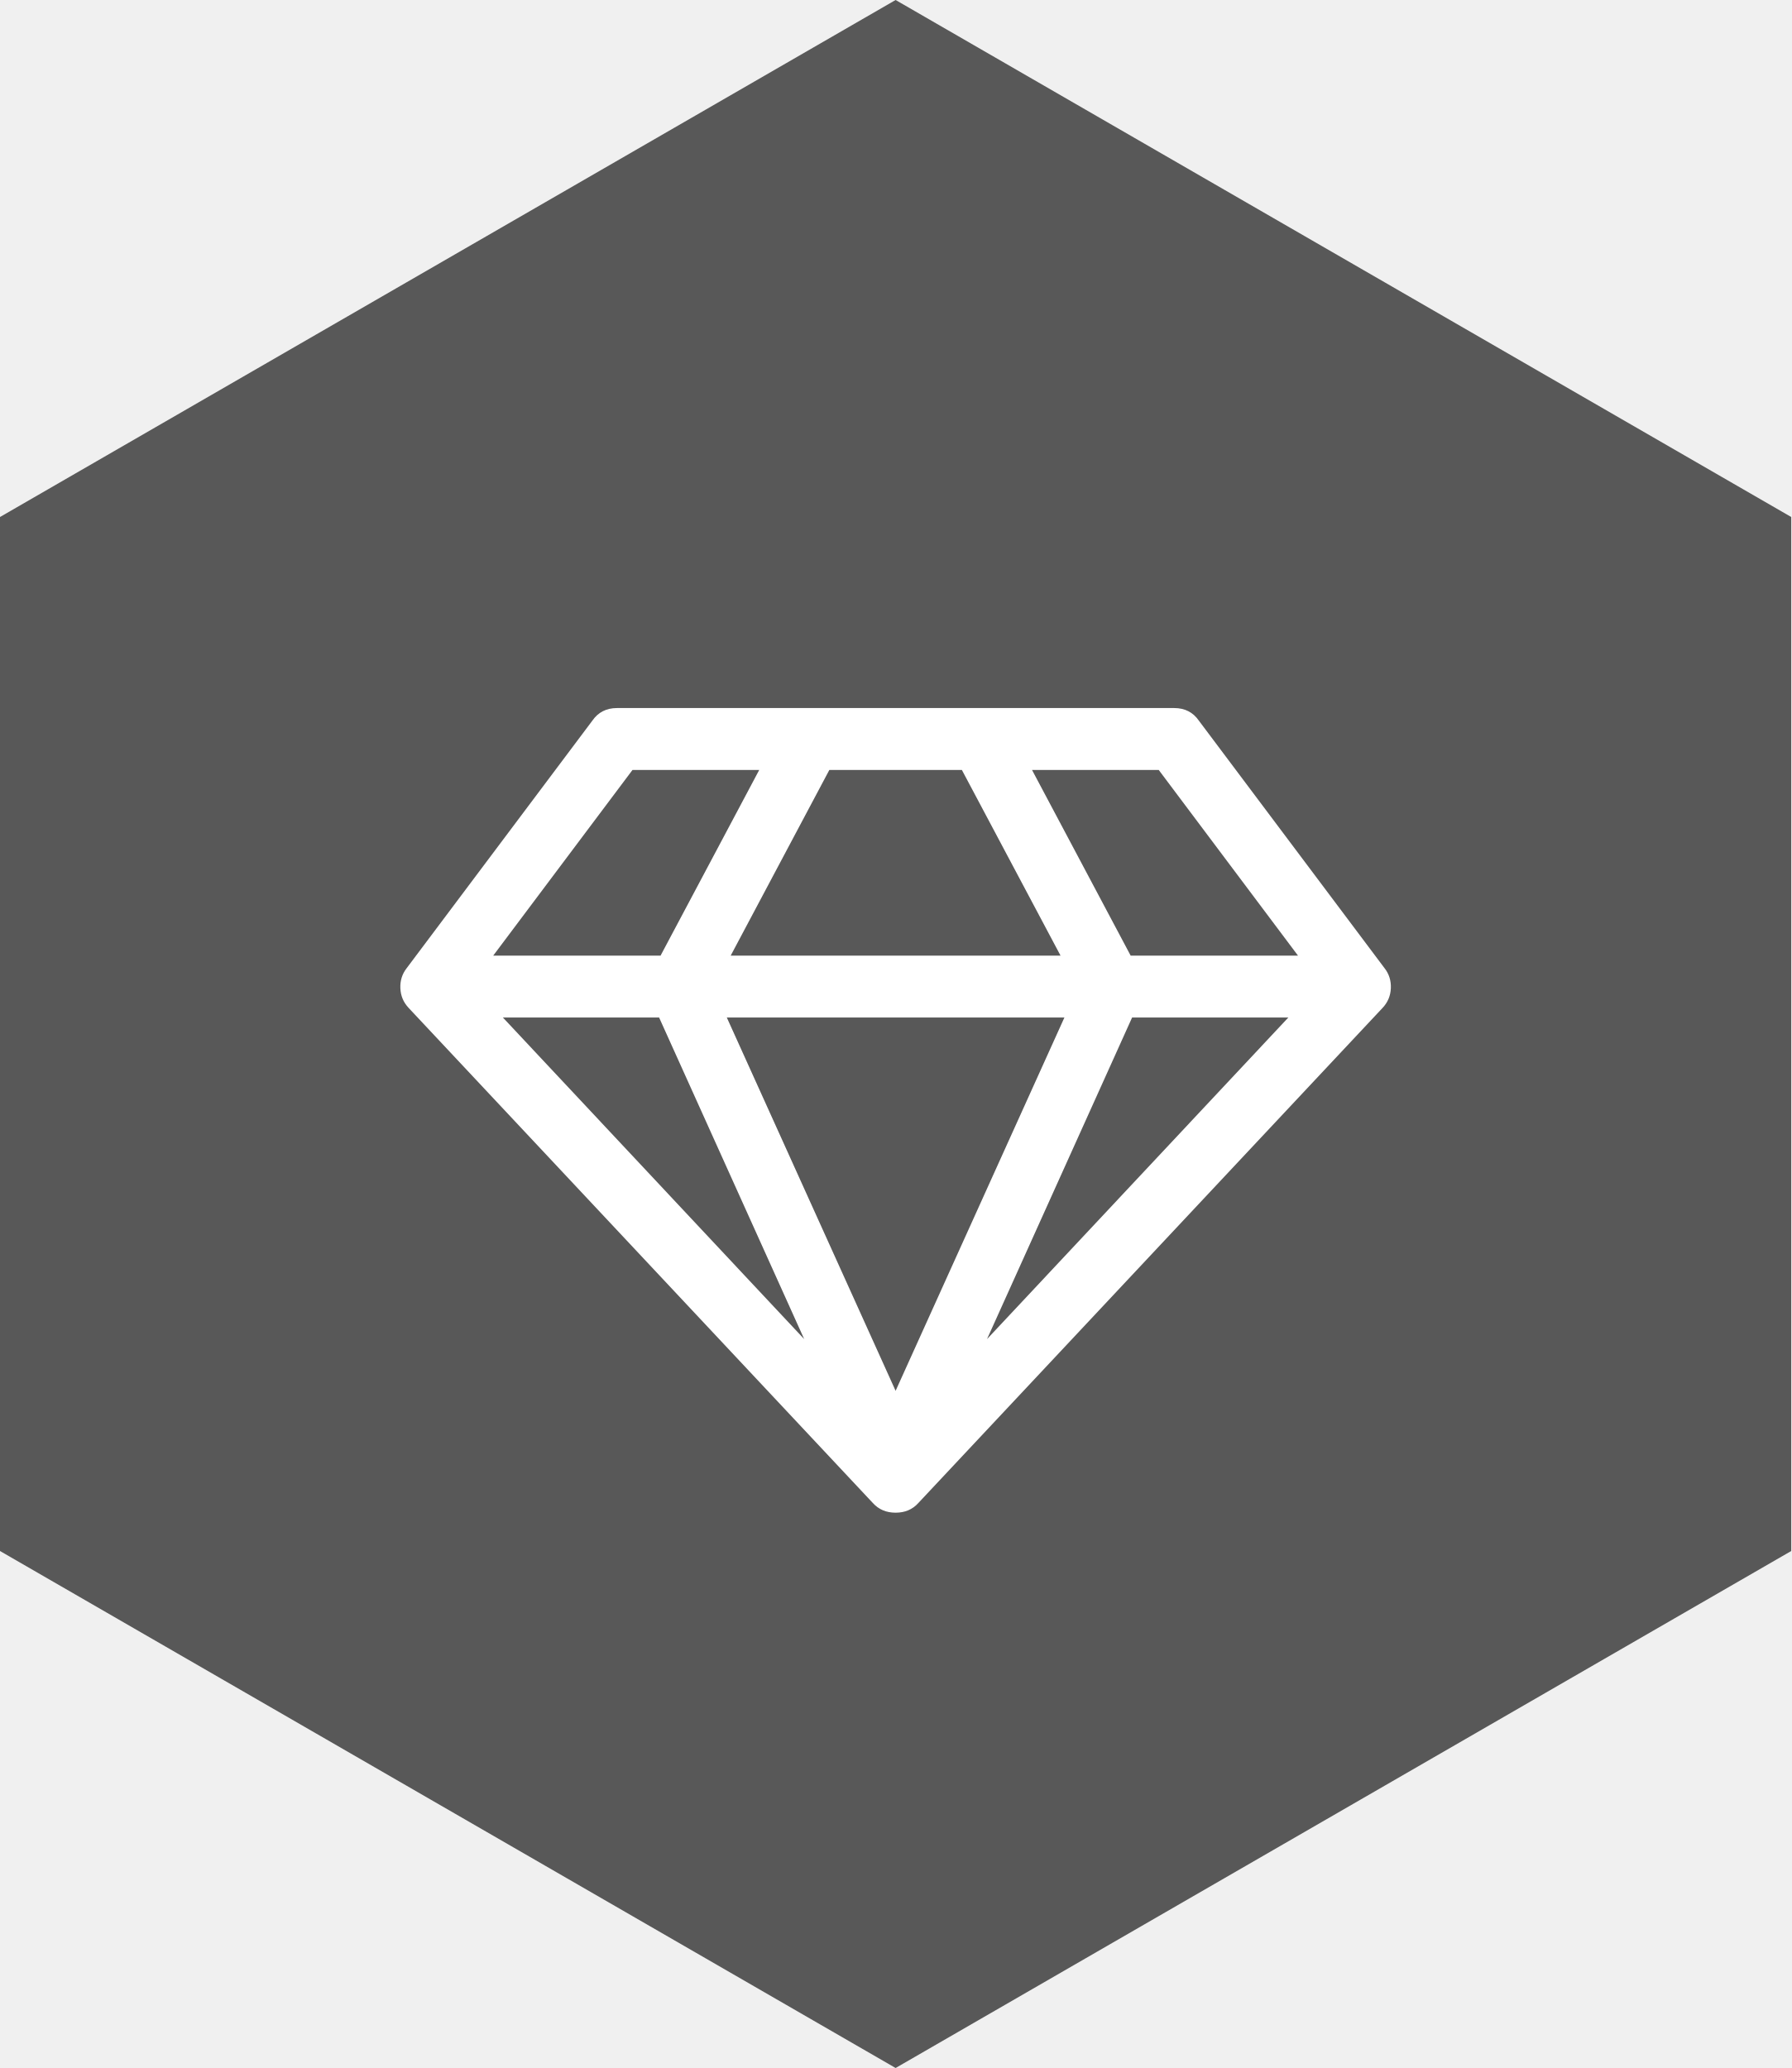
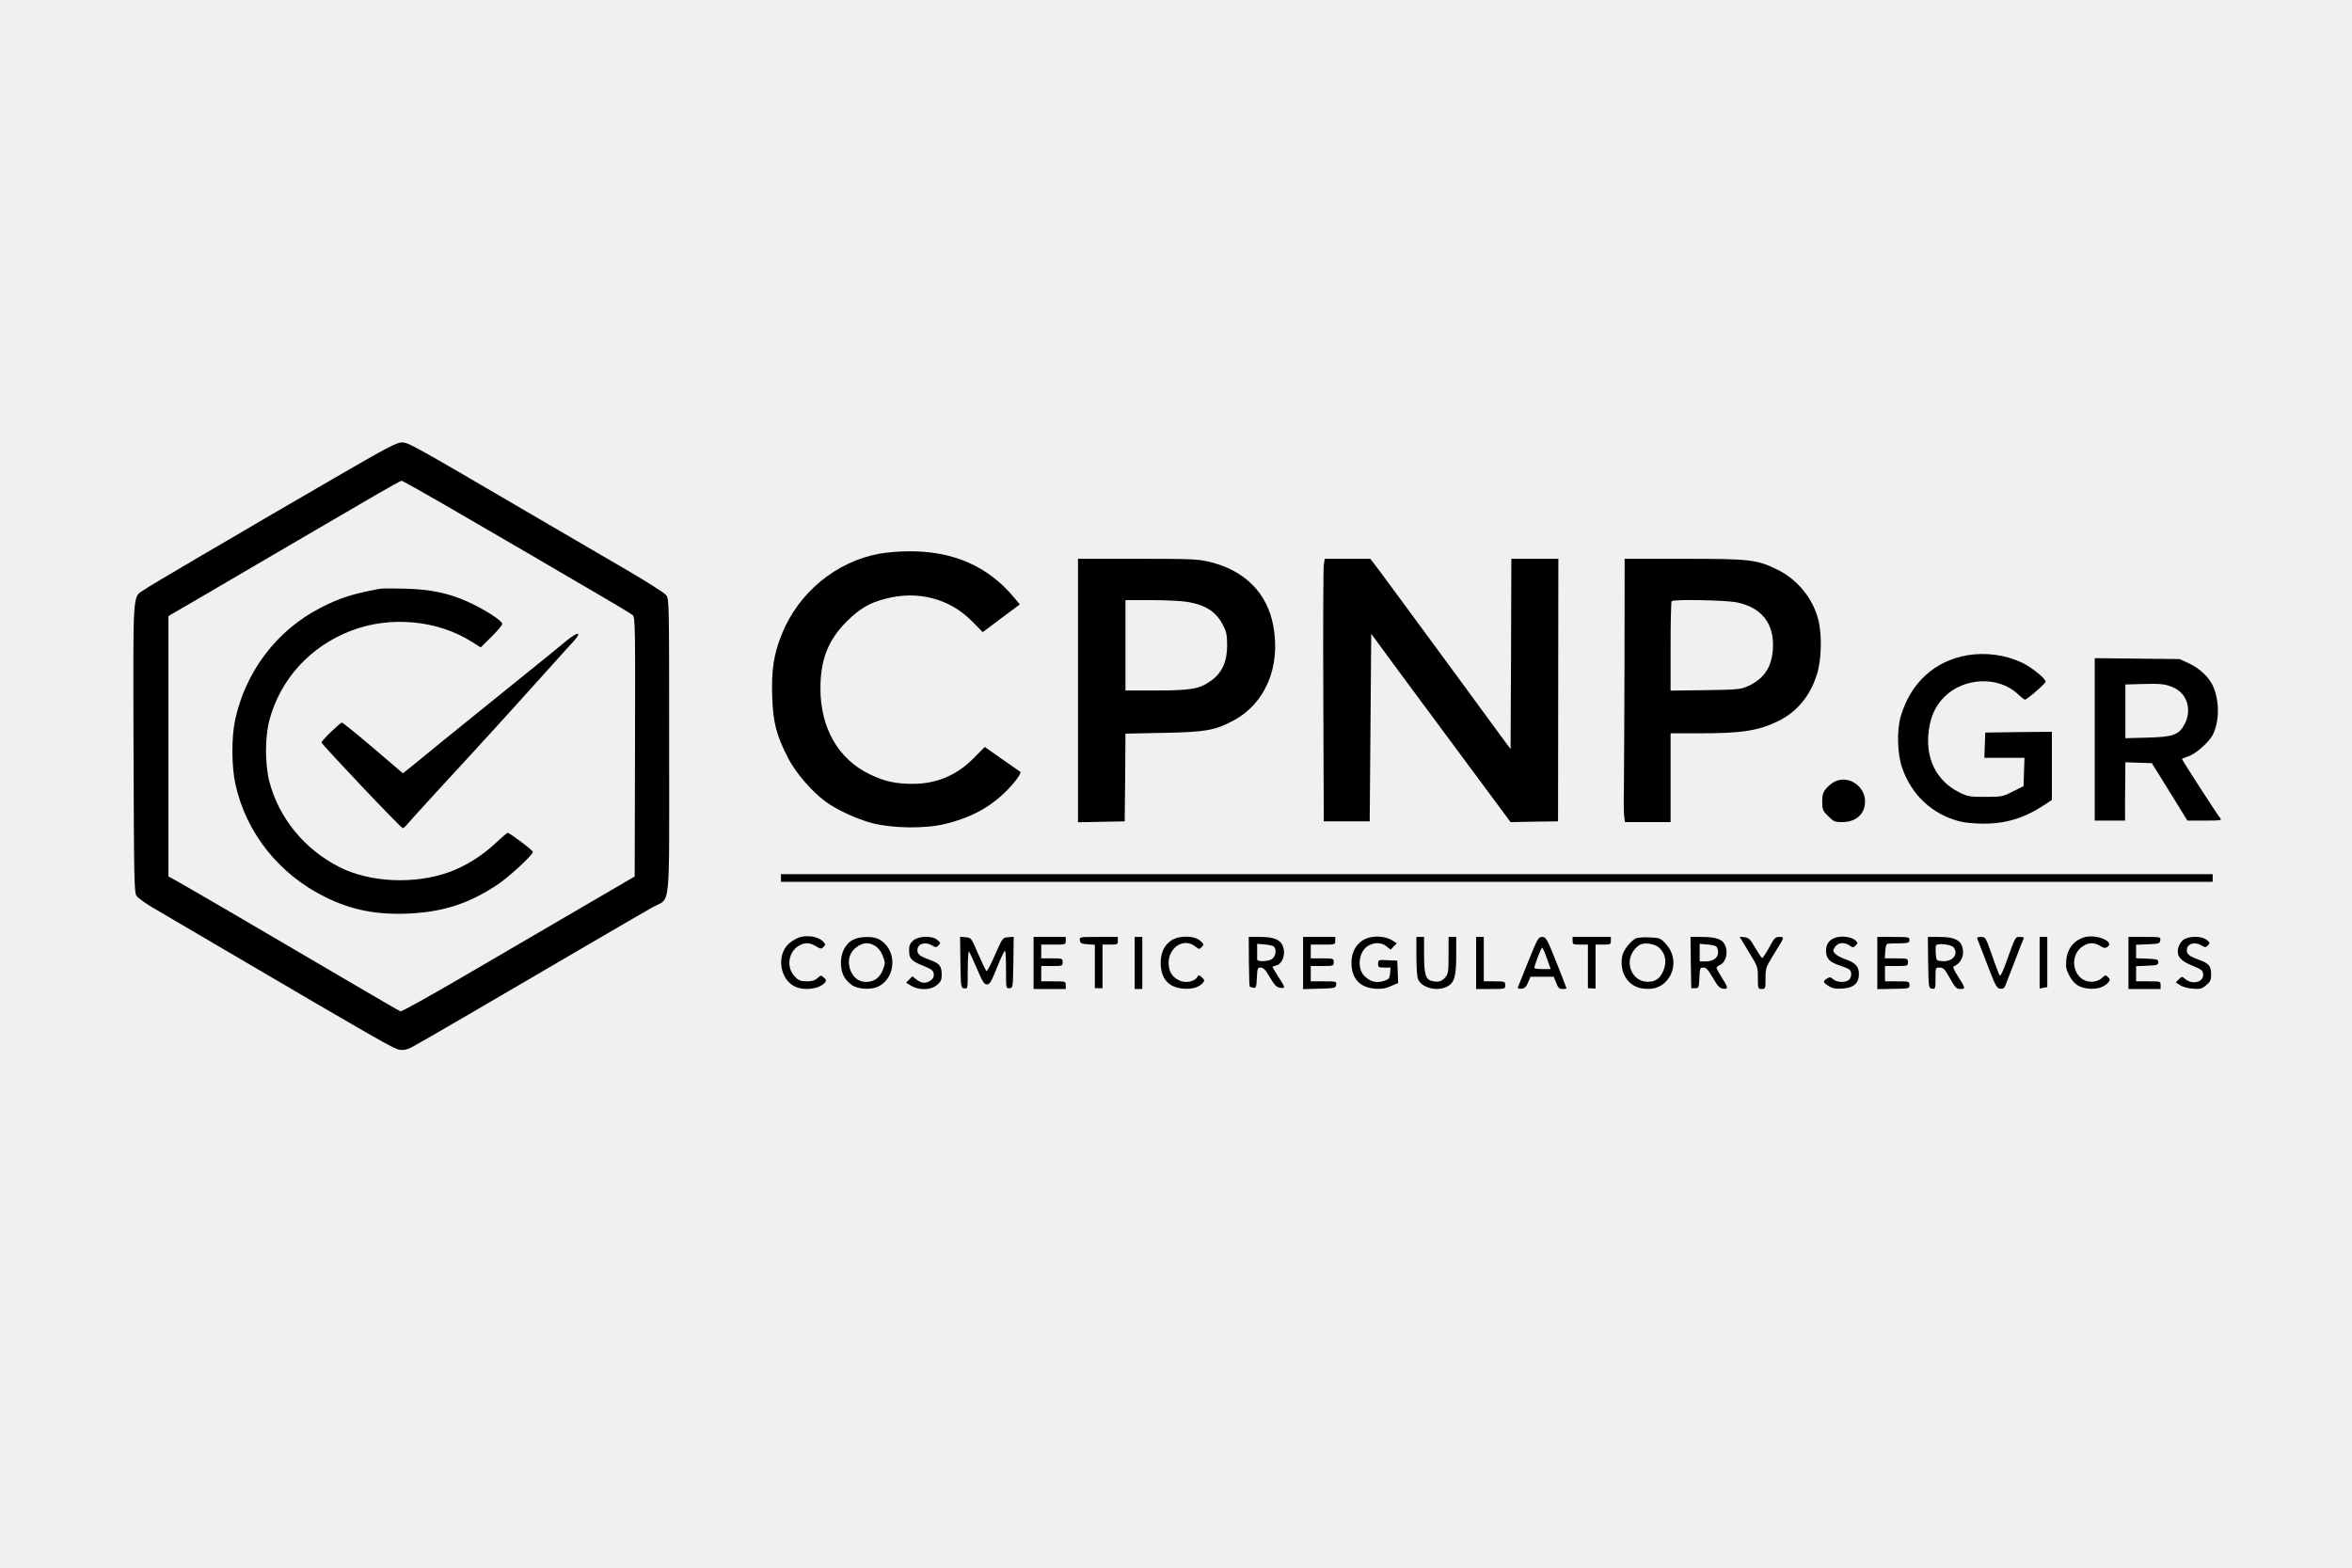
- <svg xmlns="http://www.w3.org/2000/svg" version="1.1" id="Layer_1" x="0px" y="0px" width="149.167px" height="172.243px" viewBox="0 0 149.167 172.243" enable-background="new 0 0 149.167 172.243" xml:space="preserve">
-   <polygon fill="#585858" points="149.167,129.183 74.583,172.243 0,129.183 0,43.061 74.583,0 149.167,43.061 " />
-   <path fill="#FFFFFF" d="M41.88,84.75l25.09,26.783L54.889,84.75H41.88z M74.583,115.841L88.64,84.75H60.527L74.583,115.841z   M55.009,79.594l8.217-15.466H52.673l-11.6,15.466H55.009z M82.196,111.533l25.091-26.783h-13.01L82.196,111.533z M60.849,79.594  h27.469l-8.217-15.466H69.065L60.849,79.594z M94.157,79.594h13.936L96.494,64.128H85.942L94.157,79.594z M99.835,60.02  l15.467,20.621c0.376,0.483,0.55,1.04,0.523,1.671c-0.027,0.632-0.257,1.174-0.686,1.632l-38.664,41.243  c-0.483,0.536-1.113,0.804-1.893,0.804c-0.778,0-1.408-0.268-1.892-0.804L34.026,83.944c-0.429-0.457-0.658-1-0.685-1.632  c-0.027-0.631,0.147-1.188,0.523-1.671L49.331,60.02c0.484-0.699,1.168-1.047,2.054-1.047h46.398  C98.667,58.973,99.353,59.322,99.835,60.02z" />
+ <svg xmlns="http://www.w3.org/2000/svg" version="1.0" width="1536pt" height="1024pt" viewBox="0 0 1536 1024" preserveAspectRatio="xMidYMid meet">
+   <g transform="translate(0,1024) scale(0.1,-0.1)" fill="#000000" stroke="none">
+     <path d="M2195 7124 c-215 -125 -430 -250 -480 -279 -49 -29 -236 -139 -415 -243 -179 -105 -342 -202 -363 -217 -71 -48 -68 9 -65 -1033 3 -861 4 -940 20 -964 9 -14 65 -54 125 -88 59 -35 261 -153 448 -263 1012 -594 1110 -650 1145 -654 25 -4 49 1 76 15 42 21 584 337 1159 674 193 112 380 222 417 242 120 67 108 -55 108 1051 0 946 0 963 -20 988 -11 14 -122 85 -247 158 -126 73 -421 246 -658 384 -755 442 -778 455 -821 455 -33 0 -102 -36 -429 -226z m703 -178 c147 -85 393 -228 547 -318 154 -90 368 -215 475 -278 107 -62 203 -120 212 -128 16 -14 17 -70 15 -861 l-2 -846 -370 -216 c-203 -119 -545 -318 -759 -443 -214 -125 -394 -225 -401 -222 -8 3 -168 96 -357 207 -450 265 -1019 597 -1096 640 l-62 34 0 850 0 851 213 124 c116 68 309 181 427 250 118 69 289 169 380 222 91 53 239 139 329 192 91 53 169 96 174 96 4 0 128 -69 275 -154z" />
+     <path d="M2480 6394 c-183 -34 -263 -60 -392 -127 -282 -146 -486 -416 -553 -732 -24 -114 -23 -304 3 -420 71 -318 286 -587 587 -735 172 -85 336 -117 549 -107 221 11 388 65 571 186 75 49 235 196 235 216 0 11 -151 125 -165 125 -4 0 -42 -33 -84 -72 -84 -79 -194 -147 -296 -184 -226 -82 -518 -69 -718 32 -228 116 -396 320 -458 559 -29 113 -29 290 0 400 72 269 266 482 533 585 256 99 567 70 792 -74 l55 -35 70 69 c39 38 71 76 71 85 0 21 -124 100 -231 147 -124 55 -237 78 -404 83 -77 2 -151 2 -165 -1z" />
+     <path d="M3690 6047 c-41 -35 -192 -157 -335 -272 -143 -115 -354 -286 -469 -379 -114 -94 -219 -179 -232 -189 l-23 -18 -194 166 c-107 91 -199 165 -204 165 -13 -1 -133 -117 -133 -130 0 -12 519 -560 531 -560 4 0 18 13 31 29 13 15 95 106 183 202 303 328 491 535 674 739 101 113 202 224 224 248 64 70 31 69 -53 -1z" />
+     <path d="M5746 6624 c-284 -51 -531 -254 -640 -526 -53 -129 -69 -236 -63 -408 5 -169 28 -255 105 -404 50 -96 154 -216 242 -281 77 -56 202 -114 307 -142 135 -34 345 -37 475 -5 197 48 337 133 455 276 27 33 42 60 37 64 -6 4 -60 42 -122 85 l-111 78 -73 -74 c-111 -112 -242 -167 -398 -167 -111 0 -184 16 -279 62 -206 98 -324 304 -323 563 0 187 52 317 171 435 88 87 148 122 257 150 210 54 415 0 561 -147 l71 -72 121 91 121 90 -39 47 c-170 203 -397 302 -685 300 -61 0 -146 -7 -190 -15z" />
+     <path d="M7040 5730 l0 -861 153 3 152 3 3 286 2 287 248 5 c274 5 337 16 456 80 209 111 310 350 262 616 -39 217 -186 365 -417 421 -77 18 -118 20 -471 20 l-388 0 0 -860z m710 579 c124 -20 191 -63 238 -154 21 -41 26 -64 26 -131 0 -105 -33 -178 -103 -229 -76 -55 -130 -65 -359 -65 l-202 0 0 295 0 295 168 0 c92 0 196 -5 232 -11z" />
+     <path d="M8645 6548 c-3 -24 -5 -410 -3 -858 l3 -815 150 0 150 0 5 612 5 613 197 -268 c109 -147 314 -423 455 -614 l258 -348 155 3 155 2 1 858 1 857 -153 0 -154 0 -2 -622 -3 -621 -51 69 c-28 38 -207 283 -399 544 -192 261 -375 510 -407 553 l-59 77 -149 0 -149 0 -6 -42z" />
+     <path d="M10609 5918 c-1 -370 -3 -740 -4 -823 -2 -82 -1 -167 2 -187 l5 -38 149 0 149 0 0 290 0 290 188 0 c280 0 387 17 517 81 120 59 206 163 250 302 31 96 35 262 9 361 -35 138 -137 262 -266 325 -135 66 -178 71 -610 71 l-388 0 -1 -672z m735 387 c163 -34 244 -140 234 -304 -7 -119 -58 -195 -163 -243 -47 -21 -65 -23 -277 -26 l-228 -3 0 289 c0 159 3 292 7 295 13 14 356 7 427 -8z" />
+     <path d="M12848 5960 c-212 -36 -370 -180 -434 -396 -28 -93 -24 -249 9 -342 62 -176 196 -301 374 -347 32 -9 101 -15 158 -15 148 0 269 38 397 123 l48 32 0 223 0 222 -217 -2 -218 -3 -3 -82 -3 -83 131 0 131 0 -3 -92 -3 -93 -70 -35 c-67 -34 -74 -35 -180 -35 -101 0 -115 2 -169 29 -152 75 -226 227 -199 410 13 92 44 157 101 214 126 127 351 137 477 21 23 -22 45 -39 49 -39 13 0 135 105 135 117 1 20 -91 95 -155 125 -108 51 -236 68 -356 48z" />
+     <path d="M13680 5411 l0 -531 99 0 99 0 0 48 c-1 26 0 111 1 190 l1 143 86 -3 87 -3 116 -187 116 -188 114 0 c108 0 113 1 99 18 -18 21 -248 377 -248 384 0 3 18 10 39 17 48 14 135 91 161 140 44 87 46 217 4 316 -24 58 -88 119 -157 151 l-62 29 -277 3 -278 3 0 -530z m520 335 c85 -40 115 -146 67 -236 -37 -70 -75 -84 -244 -88 l-143 -4 0 176 0 175 103 3 c133 4 163 0 217 -26z" />
+     <path d="M11985 5136 c-17 -7 -43 -28 -58 -45 -22 -27 -27 -42 -27 -88 0 -51 3 -58 39 -94 35 -35 44 -39 90 -39 92 0 151 53 151 135 0 100 -107 172 -195 131z" />
+     <path d="M5100 4505 l0 -25 4675 0 4675 0 0 25 0 25 -4675 0 -4675 0 0 -25z" />
+     <path d="M5216 4116 c-21 -8 -51 -27 -67 -42 -81 -77 -54 -238 47 -280 64 -27 157 -13 192 29 9 11 8 18 -7 31 -19 17 -21 17 -42 -3 -17 -15 -36 -21 -70 -21 -39 0 -53 5 -77 30 -56 56 -47 153 18 198 41 27 75 28 119 1 30 -18 35 -19 49 -5 13 13 13 18 2 31 -31 37 -106 51 -164 31z" />
+     <path d="M8957 4119 c-80 -13 -132 -80 -131 -169 0 -102 55 -161 154 -168 43 -3 69 1 104 17 l47 20 -3 73 -3 73 -62 3 c-62 3 -63 2 -63 -23 0 -23 4 -25 41 -25 l40 0 -3 -37 c-3 -34 -7 -39 -42 -51 -50 -16 -95 -2 -131 39 -46 56 -28 162 35 194 41 21 83 19 114 -6 l28 -22 20 21 20 20 -26 17 c-34 23 -91 33 -139 24z" />
+     <path d="M12001 4119 c-49 -10 -76 -41 -76 -88 0 -51 23 -76 89 -97 28 -9 57 -21 64 -27 17 -13 15 -52 -4 -68 -23 -19 -80 -16 -103 5 -16 15 -22 15 -40 4 -28 -17 -27 -25 12 -49 25 -16 44 -19 91 -16 72 4 106 35 106 96 0 48 -25 74 -88 95 -27 9 -58 26 -67 36 -16 18 -17 21 -1 45 19 29 60 33 95 9 21 -15 24 -15 39 0 15 15 15 17 1 32 -22 21 -76 32 -118 23z" />
+     <path d="M13621 4120 c-72 -17 -120 -73 -127 -151 -4 -44 -1 -62 18 -98 31 -60 66 -83 131 -89 56 -4 100 10 127 43 11 13 11 19 -3 32 -15 16 -18 15 -39 -4 -38 -35 -103 -34 -141 1 -60 55 -54 159 12 203 41 28 76 29 117 4 25 -15 33 -16 48 -5 45 32 -65 81 -143 64z" />
+     <path d="M5570 4101 c-52 -28 -83 -92 -78 -164 5 -61 23 -95 71 -131 39 -29 131 -33 177 -8 118 64 117 246 -2 308 -39 20 -126 18 -168 -5z m146 -40 c21 -13 38 -36 49 -65 17 -43 17 -49 1 -90 -20 -52 -55 -78 -107 -80 -51 -1 -90 30 -108 84 -19 59 -1 115 48 147 41 28 76 29 117 4z" />
+     <path d="M5964 4097 c-21 -19 -27 -32 -27 -66 0 -53 15 -69 96 -101 52 -21 62 -29 65 -52 2 -18 -4 -31 -20 -42 -31 -22 -60 -20 -92 5 l-28 22 -20 -21 -21 -21 34 -20 c51 -31 128 -29 168 5 25 21 31 33 31 66 0 58 -13 75 -80 99 -68 25 -83 38 -78 71 5 34 51 47 90 25 29 -17 33 -17 47 -2 15 15 14 18 -8 36 -35 29 -121 26 -157 -4z" />
+     <path d="M6272 3954 c3 -165 3 -167 26 -170 22 -4 22 -3 22 123 0 70 4 123 8 118 5 -6 28 -56 52 -112 36 -86 47 -103 65 -103 19 0 29 17 66 110 24 60 47 110 52 110 4 0 7 -55 7 -123 0 -122 0 -124 23 -122 22 2 22 3 25 169 l2 167 -36 -3 c-37 -3 -37 -4 -85 -113 -26 -60 -51 -109 -56 -108 -4 0 -28 50 -54 110 -46 108 -46 108 -83 111 l-36 3 2 -167z" />
+     <path d="M6750 3950 l0 -170 105 0 105 0 0 25 c0 25 -1 25 -80 25 l-80 0 0 50 0 50 70 0 c68 0 70 1 70 25 0 24 -2 25 -70 25 l-70 0 0 45 0 45 80 0 c79 0 80 0 80 25 l0 25 -105 0 -105 0 0 -170z" />
+     <path d="M7052 4098 c3 -20 10 -23 51 -26 l47 -3 0 -142 0 -142 25 0 25 0 0 143 0 142 50 0 c47 0 50 2 50 25 l0 25 -126 0 c-124 0 -125 0 -122 -22z" />
+     <path d="M7410 3950 l0 -170 25 0 25 0 0 170 0 170 -25 0 -25 0 0 -170z" />
+     <path d="M7649 4097 c-45 -30 -69 -80 -69 -145 0 -105 52 -163 150 -170 58 -4 103 10 128 41 9 11 8 18 -9 33 -19 17 -21 17 -30 2 -16 -28 -72 -41 -111 -25 -47 20 -70 50 -75 100 -13 110 93 187 171 126 26 -20 29 -21 44 -5 16 16 15 19 -11 42 -39 34 -138 35 -188 1z" />
+     <path d="M8156 3960 c1 -89 3 -162 5 -164 2 -2 13 -6 24 -8 18 -3 20 3 23 65 3 62 5 67 25 67 17 0 32 -15 60 -64 31 -52 43 -65 68 -68 35 -5 35 -1 -16 77 -19 31 -35 57 -35 59 0 2 12 7 26 10 37 10 60 68 45 117 -15 50 -57 69 -153 69 l-73 0 1 -160z m162 98 c21 -18 14 -66 -12 -83 -24 -16 -97 -18 -96 -2 0 4 0 28 0 55 l0 47 48 -4 c26 -2 53 -8 60 -13z" />
+     <path d="M8510 3950 l0 -171 107 3 c101 3 106 4 109 26 4 21 1 22 -81 22 l-85 0 0 50 0 50 75 0 c73 0 75 1 75 25 0 24 -2 25 -75 25 l-75 0 0 45 0 45 80 0 c79 0 80 0 80 25 l0 25 -105 0 -105 0 0 -170z" />
+     <path d="M9250 3996 c0 -69 4 -136 10 -150 22 -58 125 -85 191 -50 47 24 59 66 59 204 l0 120 -25 0 -25 0 0 -119 c0 -110 -2 -122 -22 -146 -24 -27 -46 -33 -89 -22 -39 10 -49 46 -49 172 l0 115 -25 0 -25 0 0 -124z" />
+     <path d="M9640 3950 l0 -170 95 0 c95 0 95 0 95 25 0 24 -2 25 -70 25 l-70 0 0 145 0 145 -25 0 -25 0 0 -170z" />
+     <path d="M9980 3959 c-36 -89 -66 -166 -68 -170 -2 -5 9 -8 24 -7 21 2 31 11 43 40 l16 38 76 0 76 0 16 -40 c12 -32 20 -40 41 -40 14 0 26 2 26 5 0 3 -30 79 -66 170 -62 155 -68 165 -93 165 -24 0 -30 -10 -91 -161z m122 21 l25 -70 -53 0 c-30 0 -54 3 -54 8 0 15 45 132 51 132 4 0 18 -31 31 -70z" />
+     <path d="M10270 4095 c0 -23 3 -25 50 -25 l50 0 0 -142 0 -143 25 -1 25 -2 0 144 0 144 50 0 c47 0 50 2 50 25 l0 25 -125 0 -125 0 0 -25z" />
+     <path d="M10684 4111 c-33 -15 -83 -78 -90 -116 -20 -108 38 -199 134 -212 62 -8 108 4 146 40 70 67 73 178 6 250 -36 40 -40 41 -106 44 -38 2 -78 -1 -90 -6z m152 -62 c40 -37 50 -90 29 -144 -20 -54 -52 -78 -104 -78 -102 0 -155 124 -89 208 11 15 30 31 42 36 33 14 96 3 122 -22z" />
+     <path d="M11042 3953 l3 -168 25 0 c24 0 25 3 28 68 3 63 4 67 26 67 19 0 32 -15 62 -67 32 -55 45 -69 67 -71 35 -4 34 6 -8 72 -19 30 -35 59 -35 64 0 5 11 14 24 20 34 15 51 71 36 118 -16 47 -56 64 -155 64 l-75 0 2 -167z m166 105 c6 -6 12 -23 12 -39 0 -36 -32 -59 -82 -59 l-38 0 0 58 0 57 48 -4 c26 -2 53 -8 60 -13z" />
+     <path d="M11420 4023 c59 -95 60 -99 60 -170 0 -71 1 -73 25 -73 24 0 25 2 25 69 0 66 3 74 48 148 79 127 78 123 43 123 -28 0 -34 -7 -68 -70 -21 -38 -41 -69 -45 -67 -5 1 -25 31 -46 67 -32 56 -42 65 -69 68 l-32 3 59 -98z" />
+     <path d="M12260 3950 l0 -171 105 2 c103 1 105 2 105 25 0 23 -2 24 -80 24 l-80 0 0 50 0 50 75 0 c73 0 75 1 75 25 0 24 -2 25 -76 25 l-75 0 3 48 c2 33 7 47 18 48 8 1 43 2 78 2 55 2 62 4 62 22 0 19 -7 20 -105 20 l-105 0 0 -170z" />
+     <path d="M12592 3953 c3 -166 3 -168 26 -171 21 -3 22 0 22 67 0 71 0 71 28 71 23 0 33 -10 66 -70 35 -62 43 -70 69 -70 35 0 33 5 -19 87 -26 41 -33 58 -23 62 31 10 59 51 59 86 0 77 -41 105 -155 105 l-75 0 2 -167z m166 99 c35 -45 -6 -96 -75 -90 -37 3 -38 4 -41 47 -2 24 -1 48 1 55 7 17 99 8 115 -12z" />
+     <path d="M12915 4103 c4 -10 33 -85 65 -168 51 -134 60 -150 82 -153 20 -2 28 3 36 25 6 15 34 89 63 163 28 74 53 138 56 143 2 4 -9 7 -25 7 -32 0 -28 8 -93 -173 -17 -49 -35 -85 -39 -80 -4 4 -27 63 -50 131 -42 119 -43 122 -72 122 -25 0 -29 -3 -23 -17z" />
+     <path d="M13320 3951 l0 -168 25 5 25 4 0 164 0 164 -25 0 -25 0 0 -169z" />
+     <path d="M13900 3950 l0 -170 105 0 105 0 0 25 c0 25 -1 25 -80 25 l-80 0 0 50 0 49 73 3 c64 3 72 5 72 23 0 18 -8 20 -72 23 l-73 3 0 44 0 44 78 3 c71 3 77 5 80 26 3 22 2 22 -102 22 l-106 0 0 -170z" />
+     <path d="M14257 4100 c-15 -12 -29 -36 -33 -56 -9 -51 17 -82 97 -113 54 -22 64 -30 67 -53 6 -54 -72 -74 -121 -30 -16 15 -19 14 -38 -5 l-20 -20 28 -18 c16 -11 53 -21 83 -23 49 -4 60 -1 88 23 26 22 32 34 32 67 0 58 -13 75 -80 99 -68 25 -83 38 -78 71 5 34 51 47 90 25 29 -17 33 -17 47 -2 15 15 14 18 -8 36 -33 27 -119 26 -154 -1z" />
+   </g>
</svg>
